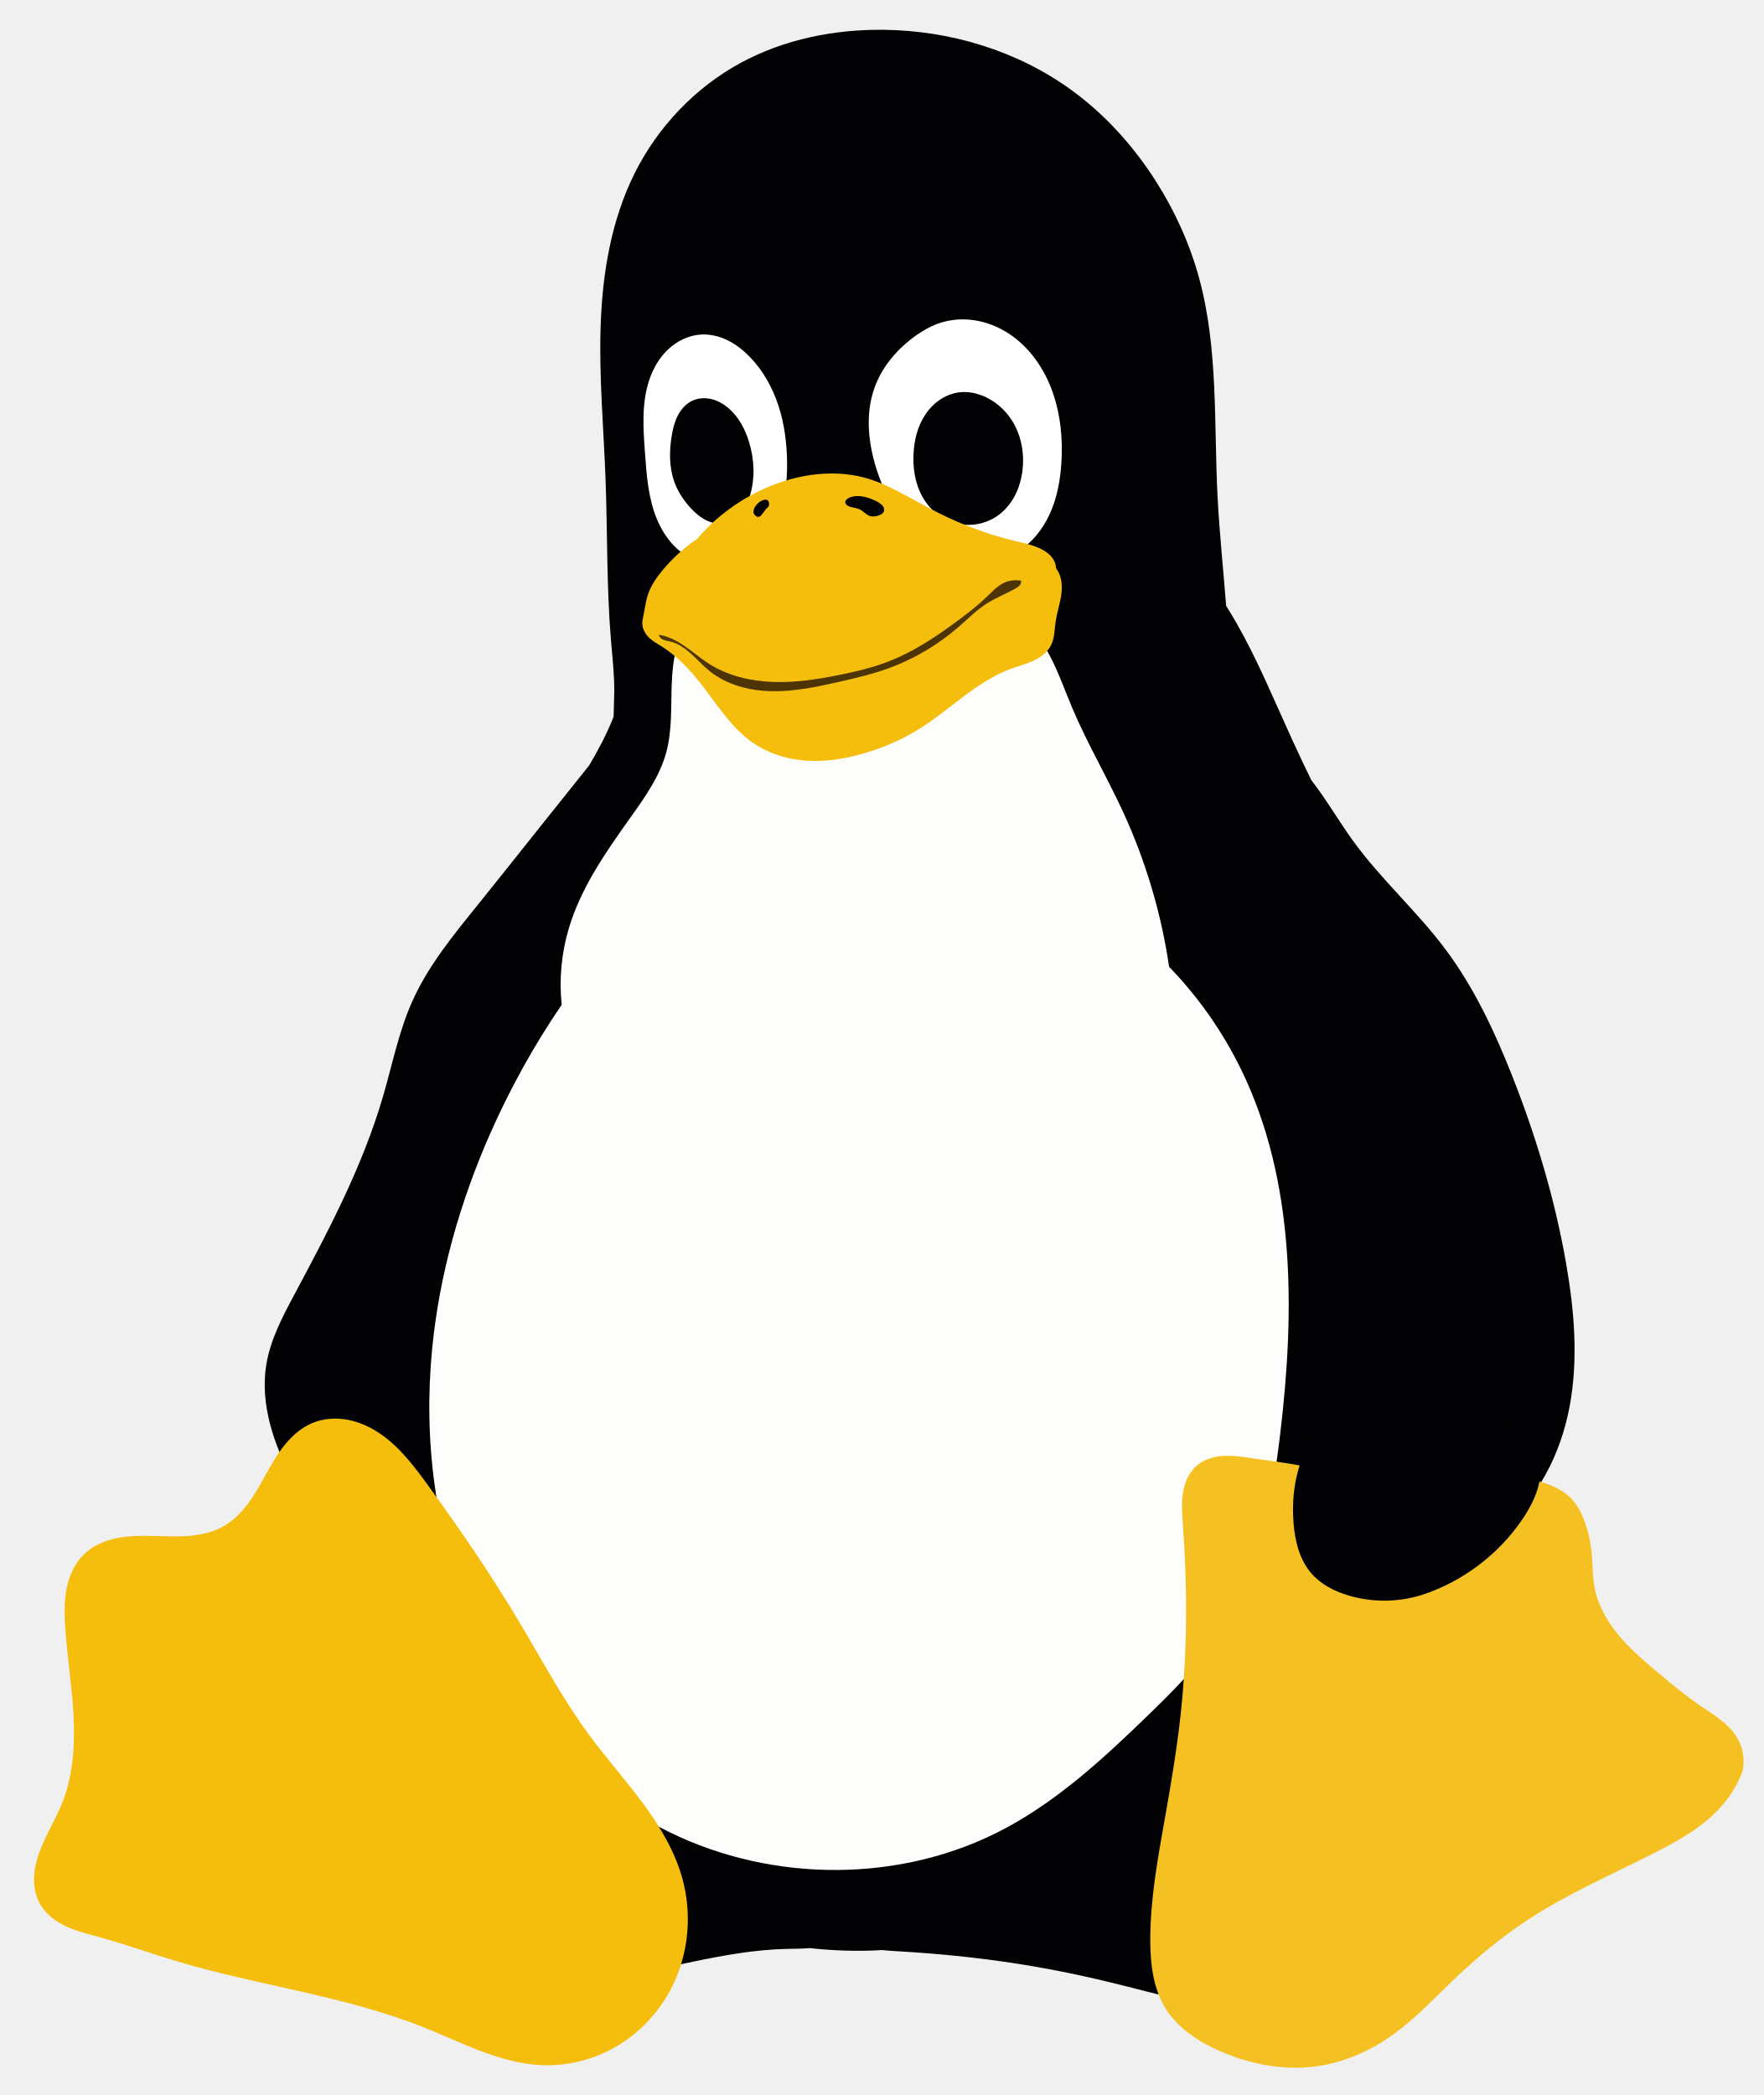
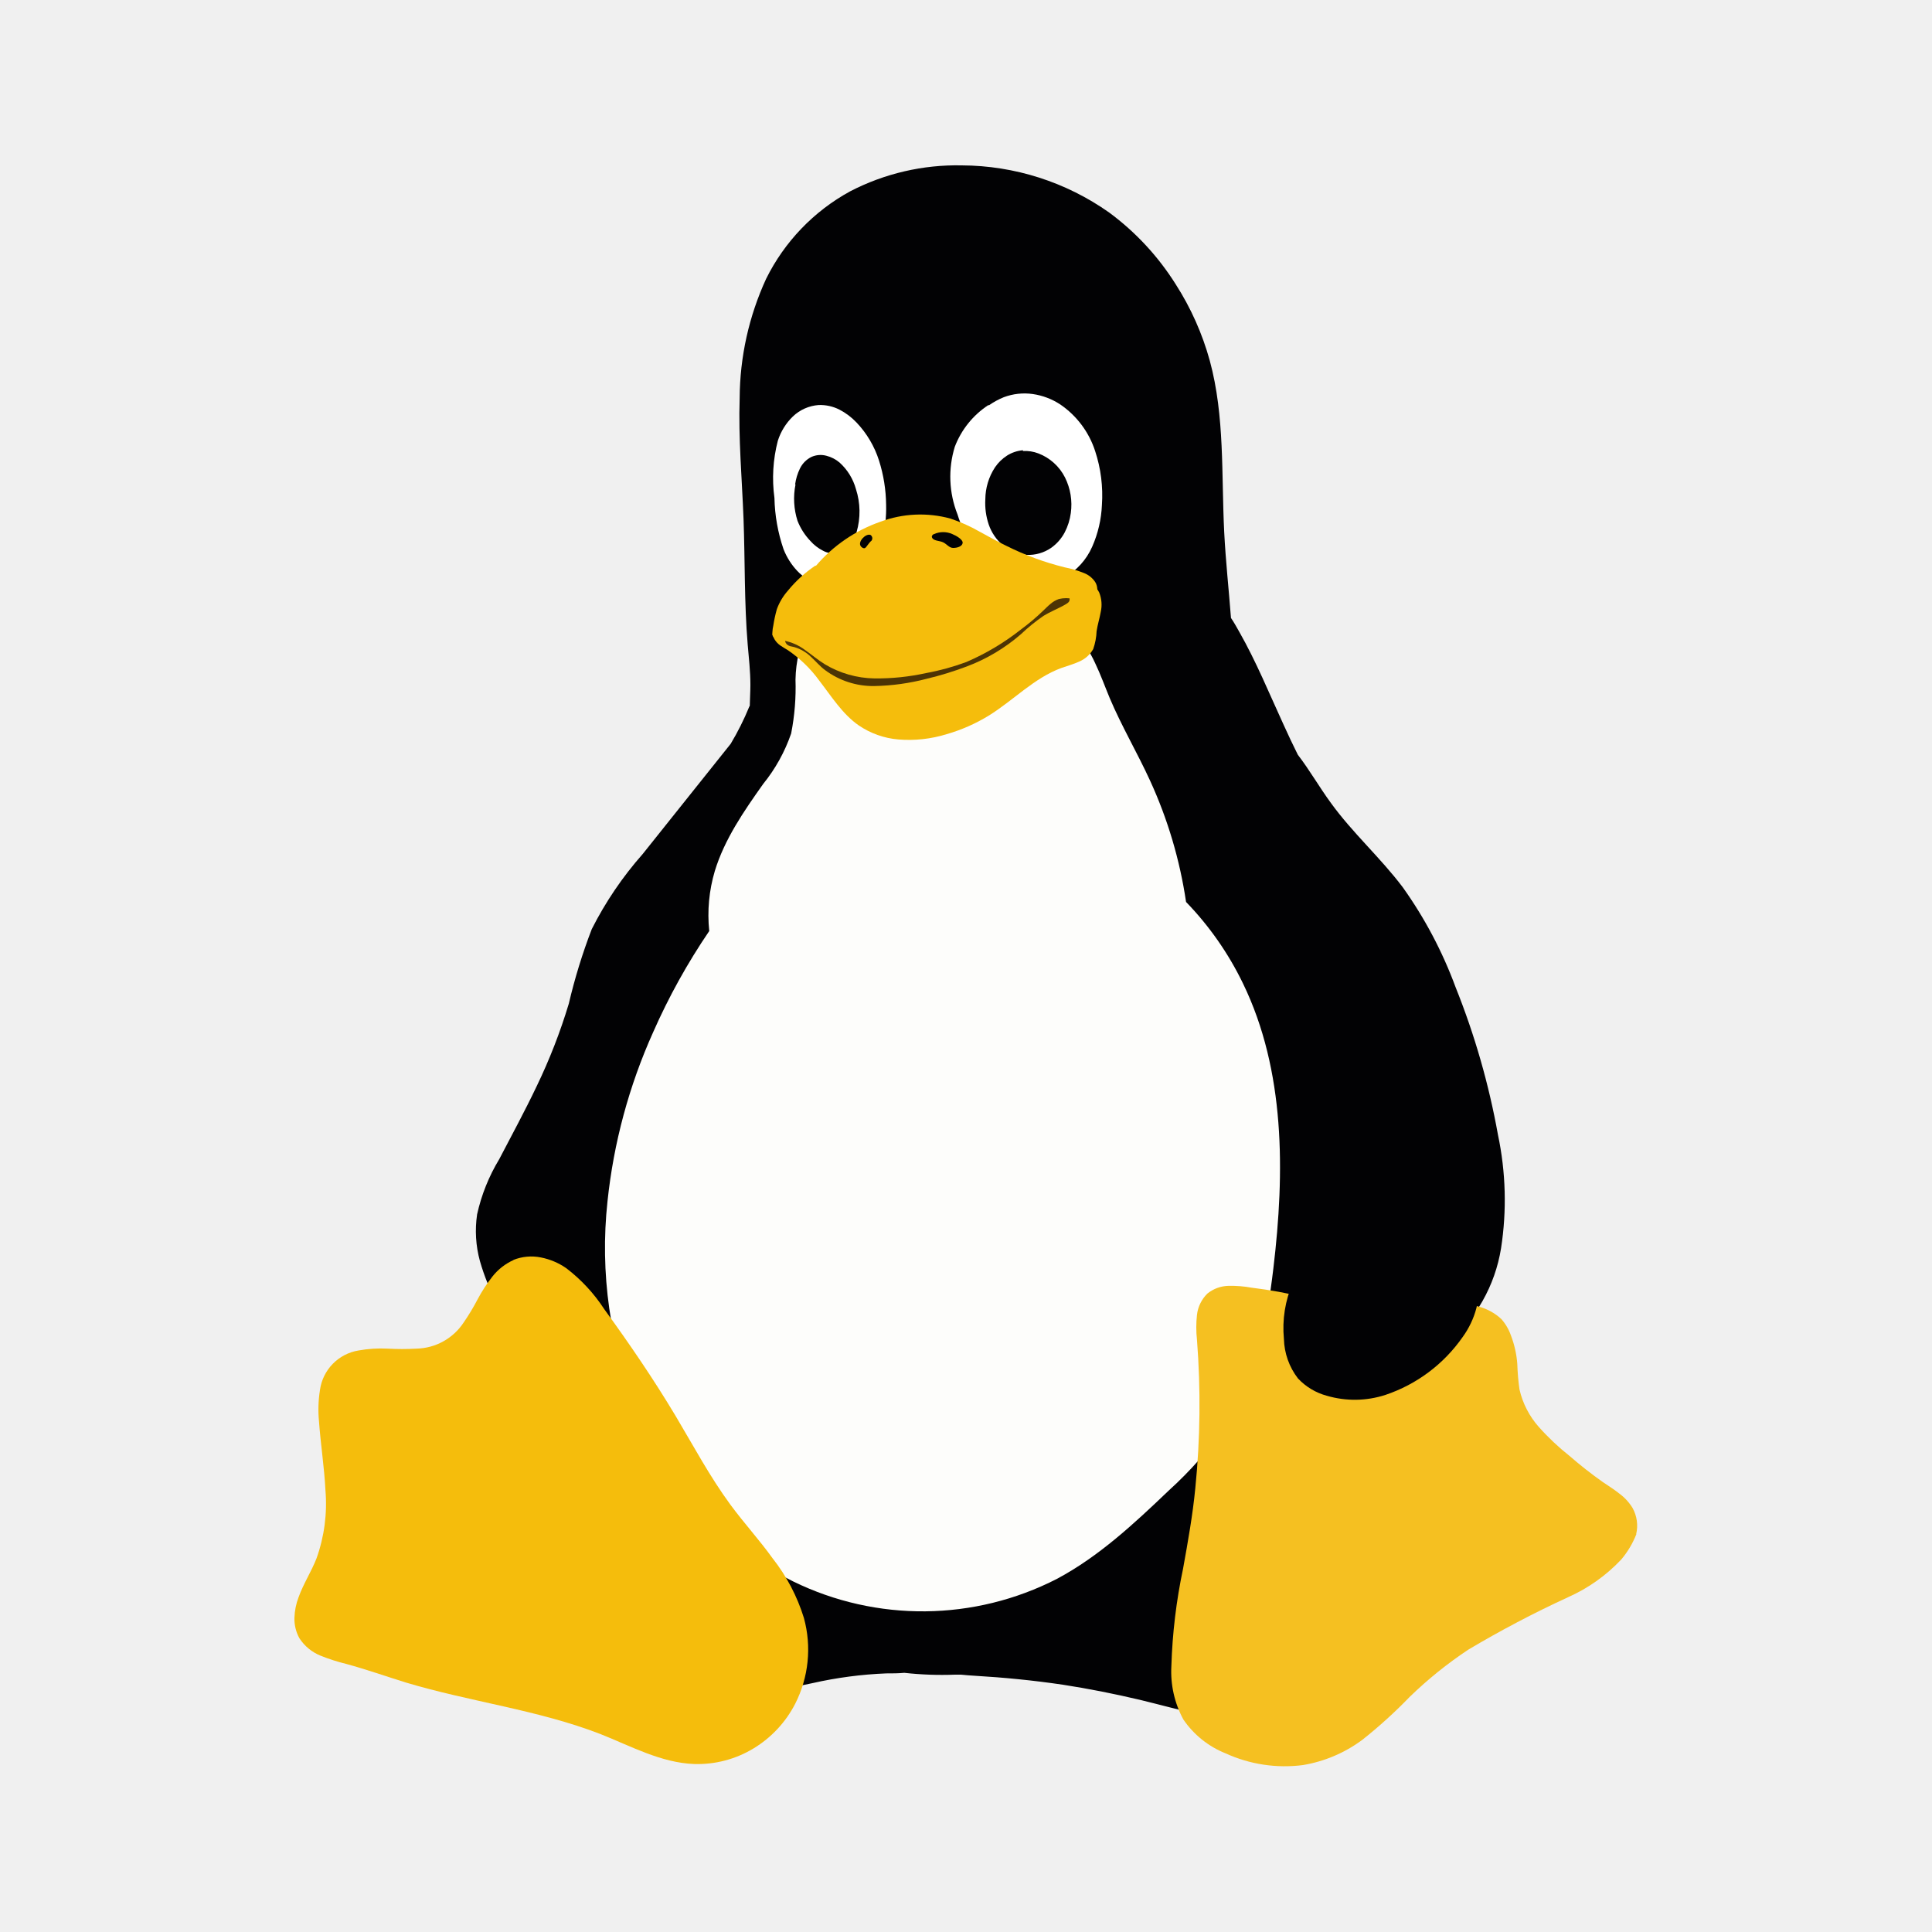
- <svg xmlns="http://www.w3.org/2000/svg" version="1.1" id="レイヤー_1" x="0px" y="0px" width="291.406px" height="346.094px" viewBox="0 0 291.406 346.094" enable-background="new 0 0 291.406 346.094" xml:space="preserve">
-   <g>
-     <path fill="#020204" d="M258.727,208.759c-1.851-10.634-4.966-21.024-8.931-31.062c-2.916-7.383-6.328-14.643-11.097-20.988   c-4.666-6.211-10.548-11.439-15.118-17.721c-2.409-3.309-4.456-6.908-6.964-10.124c-1.015-2.095-2.017-4.195-2.988-6.311   c-3.018-6.572-5.755-13.291-9.331-19.578c-0.555-0.976-1.141-1.937-1.741-2.889c-0.459-6.013-1.11-12.025-1.417-18.044   c-0.616-12.068,0.135-24.374-3.03-36.036c-1.544-5.687-4.003-11.114-7.169-16.083c-3.71-5.823-8.414-11.041-14.005-15.091   c-8.92-6.463-19.963-9.791-30.978-9.91c-8.125-0.089-16.347,1.557-23.499,5.411c-7.601,4.096-13.827,10.65-17.663,18.385   c-3.834,7.731-5.279,16.456-5.569,25.082c-0.285,8.47,0.495,16.935,0.811,25.403c0.328,8.808,0.153,17.64,0.883,26.424   c0.235,2.831,0.565,5.66,0.555,8.5c-0.005,1.413-0.089,2.838-0.11,4.255c-0.04,0.101-0.073,0.204-0.113,0.304   c-1.087,2.699-2.436,5.26-3.919,7.752c-2.93,3.658-5.856,7.321-8.776,10.988c-3.238,4.066-6.469,8.138-9.732,12.184   c-4.004,4.965-8.102,9.967-10.709,15.788c-2.239,5.001-3.298,10.435-4.833,15.696c-1.743,5.974-4.109,11.753-6.767,17.38   c-2.454,5.197-5.156,10.273-7.864,15.342c-1.97,3.688-3.973,7.458-4.656,11.583c-0.539,3.258-0.225,6.623,0.605,9.821   c0.83,3.199,2.164,6.244,3.669,9.187c2.298,4.49,5.013,8.754,8.067,12.763c2.709,10.829,7.95,20.975,14.916,29.71   c-1.054,1.899-2.076,3.82-3.165,5.702c-3.376,5.832-7.501,11.361-9.424,17.819c-0.961,3.232-1.34,6.679-0.72,9.99   c0.62,3.312,2.295,6.48,4.93,8.582c1.725,1.374,3.807,2.259,5.956,2.758c2.149,0.498,4.371,0.618,6.576,0.571   c8.381-0.177,16.499-2.727,24.606-4.854c4.805-1.262,9.646-2.382,14.511-3.387c5.088-1.054,10.23-1.983,15.424-2.103   c1.276-0.029,2.56-0.019,3.829-0.13c3.526,0.386,7.077,0.53,10.632,0.391c0.435-0.018,0.868-0.046,1.302-0.071   c0.917,0.103,1.844,0.157,2.765,0.211c6.234,0.363,12.457,0.97,18.631,1.901c5.431,0.82,10.823,1.893,16.161,3.188   c8.36,2.025,16.692,4.608,25.291,4.854c2.263,0.063,4.544-0.036,6.755-0.529c2.211-0.492,4.355-1.388,6.126-2.8   c2.638-2.105,4.317-5.28,4.938-8.6c0.619-3.318,0.235-6.771-0.737-10.005c-1.943-6.467-6.107-11.983-9.561-17.787   c-1.364-2.292-2.631-4.644-3.984-6.939c7.713-8.667,14.307-18.34,19.173-28.814c2.7,0.614,5.548,0.529,8.238-0.141   c3.023-0.753,5.846-2.225,8.305-4.137c6.252-4.852,10.022-12.407,11.483-20.186C260.755,224.587,260.084,216.554,258.727,208.759z" />
-     <path fill="#FDFDFB" d="M114.103,102.244c-1.186,1.486-1.958,3.272-2.424,5.116c-0.466,1.843-0.638,3.749-0.71,5.648   c-0.145,3.8,0.086,7.673-0.919,11.34c-1.075,3.92-3.486,7.317-5.845,10.627c-4.085,5.734-8.215,11.617-10.23,18.363   c-1.22,4.084-1.626,8.411-1.188,12.652c-4.574,6.716-8.532,13.851-11.812,21.285c-4.971,11.267-8.383,23.262-9.582,35.518   c-1.469,15.008,0.45,30.442,6.377,44.31c4.285,10.025,10.673,19.203,18.91,26.346c4.188,3.632,8.84,6.731,13.815,9.177   c17.24,8.474,38.547,8.489,55.5-0.545c8.86-4.721,16.34-11.627,23.552-18.613c4.343-4.205,8.663-8.513,11.976-13.57   c6.377-9.737,8.599-21.573,9.979-33.132c2.413-20.212,2.49-41.559-6.372-59.882c-3.05-6.309-7.115-12.126-11.991-17.159   c-1.297-8.818-3.859-17.449-7.583-25.547c-2.687-5.843-5.972-11.404-8.467-17.33c-1.025-2.433-1.916-4.924-3.053-7.306   s-2.54-4.675-4.447-6.5c-1.953-1.869-4.389-3.194-6.955-4.042c-2.566-0.848-5.27-1.232-7.969-1.368   c-5.398-0.271-10.81,0.435-16.212,0.221c-4.301-0.171-8.587-0.925-12.885-0.671c-2.148,0.127-4.295,0.511-6.29,1.321   C117.283,99.312,115.445,100.562,114.103,102.244" />
-     <path fill="#FFFFFF" d="M115.834,55.266c-2.019,0.11-3.949,1.041-5.426,2.421c-1.477,1.38-2.518,3.187-3.157,5.104   c-1.28,3.835-0.993,7.992-0.702,12.024c0.264,3.651,0.533,7.373,1.901,10.769c0.683,1.697,1.643,3.298,2.924,4.605   c1.28,1.308,2.892,2.314,4.667,2.759c1.665,0.417,3.443,0.331,5.081-0.184c1.637-0.515,3.132-1.449,4.358-2.649   c1.79-1.751,2.996-4.042,3.688-6.448c0.691-2.406,0.889-4.932,0.853-7.435c-0.045-3.133-0.455-6.277-1.435-9.253   c-0.98-2.976-2.545-5.784-4.729-8.03c-1.058-1.087-2.265-2.045-3.625-2.717C118.871,55.561,117.35,55.183,115.834,55.266" />
-     <path fill="#FFFFFF" d="M151.553,55.266c-3.151,2.165-5.792,5.185-7.082,8.783c-1.627,4.535-1.004,9.611,0.566,14.167   c1.609,4.666,4.299,9.113,8.363,11.914c2.031,1.401,4.383,2.361,6.834,2.651c2.451,0.29,4.996-0.108,7.186-1.248   c2.667-1.389,4.7-3.823,5.963-6.551c1.264-2.729,1.801-5.747,1.97-8.749c0.216-3.826-0.158-7.714-1.416-11.333   c-1.365-3.932-3.843-7.56-7.335-9.822c-1.747-1.131-3.731-1.908-5.793-2.193c-2.061-0.286-4.199-0.072-6.139,0.682   C153.564,53.995,152.531,54.594,151.553,55.266" />
-     <path fill="#020204" d="M158.819,64.779c-1.185,0.085-2.339,0.49-3.345,1.124c-1.004,0.632-1.862,1.49-2.535,2.469   c-1.346,1.958-1.938,4.359-2.032,6.733c-0.07,1.782,0.126,3.587,0.718,5.27c0.59,1.683,1.586,3.24,2.961,4.378   c1.405,1.164,3.191,1.862,5.014,1.95c1.824,0.087,3.672-0.438,5.17-1.48c1.193-0.831,2.154-1.974,2.841-3.256   c0.685-1.283,1.099-2.702,1.286-4.143c0.334-2.546-0.043-5.205-1.221-7.488c-1.177-2.283-3.173-4.162-5.584-5.05   C161.05,64.9,159.93,64.7,158.819,64.779" />
-     <path fill="#020204" d="M110.968,71.981c-0.422,2.545-0.437,5.215,0.438,7.642c0.578,1.603,1.531,3.057,2.688,4.306   c0.758,0.818,1.619,1.562,2.625,2.043c1.005,0.482,2.171,0.688,3.252,0.416c1-0.25,1.873-0.893,2.517-1.696s1.074-1.76,1.38-2.743   c0.903-2.902,0.759-6.076-0.139-8.98c-0.653-2.116-1.736-4.157-3.43-5.583c-0.809-0.682-1.754-1.214-2.782-1.458   c-1.028-0.245-2.141-0.187-3.103,0.25c-1.068,0.486-1.895,1.409-2.435,2.45C111.438,69.667,111.16,70.824,110.968,71.981" />
-     <path fill="#F5BD0C" d="M106.223,103.623c0.07,0.335,0.195,0.658,0.371,0.952c0.301,0.504,0.741,0.914,1.216,1.259   s0.989,0.634,1.487,0.947c2.645,1.663,4.8,4,6.714,6.468c2.568,3.312,4.841,6.987,8.272,9.394c2.424,1.7,5.322,2.669,8.267,2.965   c3.458,0.348,6.958-0.211,10.292-1.192c3.09-0.91,6.078-2.188,8.819-3.878c5.211-3.214,9.564-7.925,15.311-10.038   c1.256-0.461,2.561-0.792,3.77-1.36c1.211-0.569,2.349-1.421,2.926-2.626c0.556-1.159,0.534-2.496,0.716-3.768   c0.192-1.361,0.626-2.678,0.865-4.031c0.236-1.354,0.267-2.802-0.319-4.046c-0.484-1.03-1.366-1.845-2.38-2.362   c-1.015-0.518-2.155-0.753-3.292-0.809c-2.273-0.112-4.519,0.47-6.785,0.677c-3.004,0.274-6.027-0.111-9.042-0.021   c-3.749,0.111-7.444,0.957-11.189,1.139c-4.274,0.207-8.539-0.452-12.815-0.625c-1.852-0.074-3.718-0.058-5.544,0.256   c-1.827,0.313-3.621,0.934-5.147,1.986c-1.485,1.026-2.669,2.426-4.034,3.608c-0.683,0.592-1.416,1.132-2.229,1.527   c-0.812,0.394-1.708,0.639-2.611,0.62c-0.464-0.011-0.942-0.087-1.384,0.053c-0.276,0.088-0.522,0.257-0.729,0.46   c-0.208,0.203-0.379,0.438-0.541,0.679C106.83,102.417,106.5,103.009,106.223,103.623" />
-     <path fill="#4C3405" d="M115.646,94.159c-1.517,0.897-2.979,1.885-4.417,2.904c-0.745,0.528-1.512,1.098-1.904,1.922   c-0.278,0.583-0.342,1.245-0.351,1.892c-0.009,0.646,0.033,1.296-0.052,1.937c-0.059,0.438-0.175,0.869-0.194,1.31   c-0.01,0.221,0.005,0.444,0.063,0.657c0.058,0.213,0.16,0.416,0.312,0.577c0.196,0.208,0.462,0.335,0.735,0.418   c0.272,0.083,0.556,0.126,0.834,0.191c1.331,0.312,2.489,1.129,3.506,2.044c1.017,0.915,1.93,1.944,2.991,2.807   c2.875,2.34,6.676,3.308,10.383,3.369c3.707,0.062,7.371-0.714,10.987-1.529c2.84-0.641,5.684-1.309,8.416-2.317   c4.196-1.547,8.093-3.889,11.467-6.824c1.53-1.332,2.966-2.792,4.683-3.871c1.521-0.955,3.223-1.584,4.768-2.496   c0.139-0.082,0.275-0.166,0.398-0.268c0.124-0.103,0.234-0.225,0.307-0.369c0.123-0.248,0.123-0.545,0.043-0.811   c-0.079-0.266-0.233-0.503-0.408-0.719c-0.192-0.239-0.412-0.456-0.646-0.655c-1.612-1.381-3.804-1.884-5.921-2.052   c-2.117-0.168-4.263-0.049-6.359-0.399c-1.97-0.329-3.845-1.064-5.746-1.674c-1.998-0.641-4.039-1.148-6.108-1.485   c-4.868-0.794-9.879-0.642-14.708,0.363C124.125,90.039,119.69,91.768,115.646,94.159" />
-     <path fill="#F5BD0C" d="M115.162,89.029c-2.186,1.472-4.154,3.267-5.82,5.31c-0.953,1.168-1.818,2.438-2.298,3.867   c-0.377,1.124-0.505,2.313-0.744,3.475c-0.089,0.435-0.194,0.872-0.192,1.316c0.001,0.222,0.029,0.445,0.098,0.656   c0.069,0.211,0.18,0.41,0.333,0.57c0.254,0.265,0.612,0.409,0.972,0.483c0.36,0.074,0.73,0.085,1.095,0.127   c1.648,0.187,3.167,0.988,4.533,1.929c1.367,0.941,2.626,2.035,4.028,2.922c3.099,1.959,6.794,2.832,10.457,2.973   c3.663,0.141,7.318-0.415,10.913-1.133c2.857-0.571,5.705-1.248,8.416-2.317c4.15-1.636,7.891-4.155,11.467-6.824   c1.624-1.212,3.226-2.463,4.683-3.871c0.496-0.478,0.975-0.974,1.506-1.412c0.531-0.438,1.119-0.818,1.775-1.029   c0.998-0.321,2.08-0.229,3.113-0.056c0.779,0.13,1.559,0.305,2.349,0.273c0.395-0.016,0.789-0.084,1.156-0.231   c0.366-0.146,0.704-0.374,0.956-0.679c0.329-0.4,0.498-0.923,0.5-1.442c0.002-0.519-0.157-1.032-0.421-1.479   c-0.526-0.895-1.437-1.5-2.386-1.92c-1.298-0.578-2.704-0.864-4.087-1.197c-4.243-1.025-8.368-2.539-12.28-4.481   c-1.943-0.965-3.834-2.035-5.746-3.06c-1.967-1.055-3.972-2.067-6.108-2.715c-4.775-1.448-9.995-0.973-14.708,0.664   C123.487,81.567,118.753,84.808,115.162,89.029" />
-     <path fill="#020204" d="M139.655,83.063c0.262,0.841,1.618,0.701,2.401,1.104c0.688,0.354,1.241,1.131,2.013,1.153   c0.738,0.021,1.886-0.256,1.982-0.988c0.127-0.966-1.285-1.581-2.193-1.935c-1.169-0.456-2.667-0.688-3.763-0.077   C139.844,82.46,139.57,82.789,139.655,83.063z" />
-     <path fill="#020204" d="M126.708,82.587c-1.007-0.327-2.672,1.448-2.129,2.356c0.149,0.25,0.606,0.566,0.915,0.396   c0.463-0.255,0.843-1.167,1.345-1.525C127.175,83.577,127.1,82.714,126.708,82.587z" />
-     <path fill="#F5C021" d="M287.84,292.71c-0.761,1.947-1.843,3.77-3.19,5.37c-2.974,3.527-7.104,5.858-11.217,7.955   c-7.013,3.574-14.281,6.711-20.875,11.012c-4.417,2.88-8.495,6.262-12.307,9.908c-3.261,3.116-6.354,6.445-10.011,9.086   c-3.689,2.665-7.955,4.595-12.455,5.271c-5.476,0.821-11.132-0.242-16.207-2.452c-3.555-1.551-6.974-3.769-9.024-7.062   c-2.055-3.307-2.524-7.354-2.529-11.247c-0.009-6.886,1.268-13.702,2.469-20.481c0.998-5.636,1.949-11.282,2.562-16.971   c1.114-10.351,1.106-20.8,0.362-31.182c-0.125-1.739-0.269-3.495-0.009-5.219c0.261-1.722,0.969-3.44,2.29-4.578   c1.221-1.049,2.858-1.514,4.464-1.603c1.607-0.089,3.213,0.166,4.807,0.399c3.754,0.548,7.538,0.979,11.206,1.945   c2.315,0.608,4.571,1.427,6.882,2.052c3.856,1.042,7.896,1.542,11.862,1.078c4.272-0.499,8.422-2.104,12.721-1.999   c1.765,0.042,3.516,0.376,5.197,0.904c1.718,0.543,3.412,1.318,4.674,2.604c0.958,0.973,1.626,2.204,2.129,3.478   c0.748,1.896,1.15,3.917,1.323,5.946c0.152,1.8,0.128,3.622,0.468,5.395c0.562,2.918,2.095,5.581,4,7.86   c1.905,2.28,4.181,4.217,6.456,6.129c2.265,1.904,4.544,3.801,6.988,5.472c1.146,0.784,2.33,1.519,3.42,2.38   c1.089,0.863,2.09,1.868,2.771,3.079C287.99,288.883,288.271,290.875,287.84,292.71" />
-     <path fill="#020204" d="M254.047,239.955c-0.459-1.25-1.268-2.359-2.256-3.252c-0.989-0.894-2.154-1.577-3.381-2.098   c-2.453-1.04-5.123-1.43-7.742-1.921c-2.47-0.465-4.92-1.027-7.397-1.447c-2.574-0.439-5.234-0.718-7.781-0.143   c-2.228,0.503-4.288,1.652-5.976,3.194c-1.684,1.541-3.001,3.464-3.948,5.54c-1.669,3.662-2.192,7.78-1.874,11.791   c0.236,2.983,0.992,6.059,2.957,8.316c1.587,1.826,3.838,2.966,6.157,3.652c3.995,1.183,8.35,1.12,12.309-0.177   c6.535-2.189,12.325-6.544,16.241-12.217c1.29-1.868,2.393-3.907,2.894-6.123C254.629,243.384,254.643,241.58,254.047,239.955" />
-     <path fill="#F5BD0C" d="M51.626,235.072c1.812-0.75,3.851-0.887,5.781-0.53c1.93,0.355,3.753,1.188,5.375,2.291   c3.247,2.204,5.654,5.413,7.959,8.59c5.295,7.291,10.391,14.735,15.01,22.474c3.747,6.274,7.19,12.756,11.519,18.646   c2.827,3.842,6.014,7.411,8.854,11.244c2.841,3.834,5.358,7.995,6.618,12.598c1.637,5.98,1.003,12.572-1.843,18.08   c-2.002,3.875-5.073,7.2-8.809,9.45c-3.735,2.252-8.126,3.416-12.485,3.252c-6.929-0.259-13.259-3.723-19.701-6.288   c-13.125-5.226-27.38-6.866-40.908-10.938c-4.157-1.252-8.246-2.732-12.432-3.884c-1.86-0.512-3.75-0.961-5.506-1.758   c-1.757-0.797-3.4-1.983-4.377-3.646c-0.755-1.286-1.075-2.8-1.054-4.29c0.021-1.491,0.369-2.964,0.877-4.364   c1.015-2.806,2.655-5.344,3.762-8.113c1.808-4.52,2.132-9.505,1.889-14.367c-0.244-4.863-1.033-9.685-1.365-14.543   c-0.149-2.17-0.205-4.365,0.209-6.501c0.415-2.134,1.333-4.222,2.899-5.729c1.444-1.391,3.36-2.216,5.323-2.625   c1.962-0.41,3.983-0.428,5.988-0.383c2.004,0.044,4.013,0.152,6.01-0.011c1.998-0.167,4.005-0.614,5.746-1.609   c1.654-0.946,3.008-2.351,4.129-3.893c1.121-1.54,2.028-3.224,2.957-4.889c0.929-1.662,1.891-3.322,3.107-4.788   C48.375,237.082,49.866,235.804,51.626,235.072" />
-   </g>
+ <svg xmlns="http://www.w3.org/2000/svg" id="レイヤー_1" data-name="レイヤー 1" viewBox="0 0 200 200">
+   <defs>
+     <style>.cls-1{fill:#020204;}.cls-2{fill:#fdfdfb;}.cls-3{fill:#fff;}.cls-4{fill:#f5bd0c;}.cls-5{fill:#4c3405;}.cls-6{fill:#f5c021;}</style>
+   </defs>
+   <path class="cls-1" d="M155.07,117.48a78.13,78.13,0,0,0-4.39-15.29,44,44,0,0,0-5.46-10.33c-2.3-3.06-5.2-5.63-7.44-8.73-1.19-1.62-2.2-3.4-3.43-5-.5-1-1-2.06-1.47-3.1-1.49-3.24-2.84-6.55-4.6-9.64-.27-.48-.56-1-.85-1.42-.23-3-.55-5.92-.7-8.88-.3-5.94.07-12-1.49-17.74a28.87,28.87,0,0,0-3.53-7.92A27.23,27.23,0,0,0,114.82,22a26.63,26.63,0,0,0-15.25-4.88A24,24,0,0,0,88,19.81a20.87,20.87,0,0,0-8.69,9.05,29.91,29.91,0,0,0-2.74,12.35c-.14,4.17.24,8.33.4,12.5.16,4.33.07,8.68.43,13,.12,1.4.28,2.79.28,4.19,0,.69-.05,1.4-.06,2.09,0,.05,0,.1-.05.15A28.48,28.48,0,0,1,75.64,77l-4.32,5.41c-1.6,2-3.19,4-4.79,6a36.82,36.82,0,0,0-5.27,7.77,59,59,0,0,0-2.38,7.73,58.43,58.43,0,0,1-3.33,8.55C54.34,115,53,117.47,51.68,120a18.89,18.89,0,0,0-2.29,5.71,11.76,11.76,0,0,0,.29,4.83A22.58,22.58,0,0,0,51.49,135a41.81,41.81,0,0,0,4,6.28,38.62,38.62,0,0,0,7.34,14.63c-.52.93-1,1.88-1.56,2.8-1.66,2.87-3.69,5.59-4.63,8.77a10.54,10.54,0,0,0-.36,4.92,7,7,0,0,0,2.43,4.22A7.23,7.23,0,0,0,61.61,178a12.57,12.57,0,0,0,3.24.28C69,178.19,73,176.94,77,175.89q3.54-.93,7.14-1.66a42.26,42.26,0,0,1,7.59-1c.63,0,1.26,0,1.88-.06a35.27,35.27,0,0,0,5.24.19l.64,0c.45.05.91.08,1.36.11,3.07.18,6.13.48,9.17.93,2.67.41,5.33.94,8,1.57,4.12,1,8.22,2.27,12.45,2.39a13.75,13.75,0,0,0,3.33-.26,7.32,7.32,0,0,0,3-1.38,7,7,0,0,0,2.43-4.23,10.41,10.41,0,0,0-.36-4.92c-1-3.19-3-5.9-4.71-8.76-.67-1.13-1.29-2.28-2-3.41a58.69,58.69,0,0,0,9.44-14.19,8.8,8.8,0,0,0,4.05-.06,11.24,11.24,0,0,0,4.09-2,16.29,16.29,0,0,0,5.65-9.94A32.62,32.62,0,0,0,155.07,117.48Z" />
+   <path class="cls-2" d="M83.89,65.05a6.66,6.66,0,0,0-1.19,2.52,13,13,0,0,0-.35,2.78,24.75,24.75,0,0,1-.45,5.58A17.19,17.19,0,0,1,79,81.16c-2,2.82-4,5.72-5,9a16,16,0,0,0-.58,6.22,65.75,65.75,0,0,0-5.81,10.48,57.25,57.25,0,0,0-4.72,17.48A44.62,44.62,0,0,0,66,146.19a35.68,35.68,0,0,0,9.31,13,31.93,31.93,0,0,0,6.8,4.52,30.49,30.49,0,0,0,27.31-.27c4.36-2.33,8-5.73,11.59-9.16a40.22,40.22,0,0,0,5.9-6.68c3.14-4.8,4.23-10.62,4.91-16.31,1.19-9.95,1.23-20.45-3.14-29.47a32.43,32.43,0,0,0-5.9-8.45,46.33,46.33,0,0,0-3.73-12.57c-1.32-2.88-2.94-5.62-4.17-8.53-.5-1.2-.94-2.43-1.5-3.6a10.84,10.84,0,0,0-2.19-3.2,9.06,9.06,0,0,0-3.42-2,15.41,15.41,0,0,0-3.92-.67c-2.66-.13-5.33.21-8,.11a61.38,61.38,0,0,0-6.35-.33,9.64,9.64,0,0,0-3.09.65,6.25,6.25,0,0,0-2.55,1.84" />
+   <path class="cls-3" d="M84.74,41.93a4.31,4.31,0,0,0-2.67,1.19,6.07,6.07,0,0,0-1.55,2.51,15.29,15.29,0,0,0-.35,5.92,17.52,17.52,0,0,0,.94,5.3,7,7,0,0,0,1.44,2.27,4.86,4.86,0,0,0,2.3,1.35,4.53,4.53,0,0,0,2.5-.09,5.37,5.37,0,0,0,2.14-1.3,7.21,7.21,0,0,0,1.82-3.17,12.91,12.91,0,0,0,.42-3.66A15.67,15.67,0,0,0,91,47.69a10.22,10.22,0,0,0-2.33-3.95,6.67,6.67,0,0,0-1.78-1.34,4.41,4.41,0,0,0-2.17-.47" />
+   <path class="cls-3" d="M102.32,41.93a9,9,0,0,0-3.48,4.32,10.57,10.57,0,0,0,.28,7,11.55,11.55,0,0,0,4.11,5.87,7.5,7.5,0,0,0,3.37,1.3,6.06,6.06,0,0,0,3.53-.61,6.79,6.79,0,0,0,2.94-3.23,11.93,11.93,0,0,0,1-4.3,14.62,14.62,0,0,0-.7-5.58,9.31,9.31,0,0,0-3.61-4.83,7,7,0,0,0-2.85-1.08,6.09,6.09,0,0,0-3,.33,7.68,7.68,0,0,0-1.54.84" />
+   <path class="cls-1" d="M105.9,46.61a3.64,3.64,0,0,0-1.65.55A4.37,4.37,0,0,0,103,48.38a6.13,6.13,0,0,0-1,3.31,6.94,6.94,0,0,0,.35,2.6,4.89,4.89,0,0,0,1.46,2.15,4.21,4.21,0,0,0,2.46,1,4.14,4.14,0,0,0,2.55-.73,4.59,4.59,0,0,0,1.4-1.6,6.06,6.06,0,0,0,.63-2,6.31,6.31,0,0,0-.6-3.68,5.15,5.15,0,0,0-2.75-2.49,3.83,3.83,0,0,0-1.61-.25" />
+   <path class="cls-1" d="M82.35,50.15a7.52,7.52,0,0,0,.21,3.77A6.44,6.44,0,0,0,83.89,56a4.35,4.35,0,0,0,1.29,1A2.19,2.19,0,0,0,88,56.41a4,4,0,0,0,.68-1.35,7.57,7.57,0,0,0-.07-4.42,5.78,5.78,0,0,0-1.69-2.75,3.39,3.39,0,0,0-1.37-.71A2.31,2.31,0,0,0,84,47.3a2.61,2.61,0,0,0-1.19,1.2,5.42,5.42,0,0,0-.5,1.65" />
+   <path class="cls-4" d="M80,65.73a1.72,1.72,0,0,0,.19.47,2.05,2.05,0,0,0,.59.62c.24.17.49.31.74.46a13.16,13.16,0,0,1,3.3,3.19c1.26,1.63,2.38,3.44,4.07,4.62A8.59,8.59,0,0,0,93,76.55,13.23,13.23,0,0,0,98,76a17.7,17.7,0,0,0,4.34-1.91c2.56-1.58,4.7-3.9,7.53-4.94.62-.22,1.26-.39,1.86-.67a3,3,0,0,0,1.44-1.29,6.38,6.38,0,0,0,.35-1.85c.1-.67.31-1.32.43-2a3.37,3.37,0,0,0-.16-2,2.53,2.53,0,0,0-1.17-1.16,4,4,0,0,0-1.62-.4,25,25,0,0,0-3.34.33c-1.48.14-3-.05-4.45,0-1.85.06-3.67.47-5.51.56-2.1.11-4.2-.22-6.31-.3a13.12,13.12,0,0,0-2.73.12,6.42,6.42,0,0,0-2.53,1,23.74,23.74,0,0,0-2,1.78,5.48,5.48,0,0,1-1.1.75,2.88,2.88,0,0,1-1.29.3,2.22,2.22,0,0,0-.68,0,1,1,0,0,0-.36.23,2.1,2.1,0,0,0-.26.33,6.24,6.24,0,0,0-.49.87" />
+   <path class="cls-5" d="M84.65,61.07c-.75.44-1.47.93-2.17,1.43a2.59,2.59,0,0,0-.94,1,2.08,2.08,0,0,0-.17.93c0,.31,0,.63,0,1s-.08.43-.09.65a.89.89,0,0,0,0,.32.76.76,0,0,0,.15.28.88.88,0,0,0,.36.21l.41.09a4.1,4.1,0,0,1,1.73,1c.5.45.95,1,1.47,1.38a8.32,8.32,0,0,0,5.11,1.66,23.06,23.06,0,0,0,5.41-.75A34.21,34.21,0,0,0,100.06,69a18.44,18.44,0,0,0,5.64-3.36A19,19,0,0,1,108,63.77c.75-.47,1.59-.78,2.35-1.23l.19-.13a.52.52,0,0,0,.15-.18.55.55,0,0,0,0-.4.82.82,0,0,0-.2-.35,2.42,2.42,0,0,0-.31-.33,5.12,5.12,0,0,0-2.92-1c-1-.08-2.1,0-3.13-.19a20.33,20.33,0,0,1-2.83-.83,21.87,21.87,0,0,0-3-.73,20,20,0,0,0-7.24.18,21,21,0,0,0-6.44,2.5" />
+   <path class="cls-4" d="M84.41,58.55a13.13,13.13,0,0,0-2.86,2.61,6,6,0,0,0-1.13,1.9,14.48,14.48,0,0,0-.37,1.71,3.63,3.63,0,0,0-.09.65,1.12,1.12,0,0,0,0,.32.66.66,0,0,0,.17.28.85.85,0,0,0,.48.24,4.69,4.69,0,0,0,.54.06,5.2,5.2,0,0,1,2.23,1c.67.47,1.29,1,2,1.44a10.29,10.29,0,0,0,5.15,1.47,23.72,23.72,0,0,0,5.37-.56,24.64,24.64,0,0,0,4.14-1.14,25.19,25.19,0,0,0,5.64-3.36A23.41,23.41,0,0,0,108,63.21c.24-.23.48-.48.74-.69a2.73,2.73,0,0,1,.87-.51,3.34,3.34,0,0,1,1.54,0,5.56,5.56,0,0,0,1.15.14,1.57,1.57,0,0,0,.57-.12,1.12,1.12,0,0,0,.47-.33,1.14,1.14,0,0,0,.25-.71,1.47,1.47,0,0,0-.21-.73,2.46,2.46,0,0,0-1.17-.94,10.88,10.88,0,0,0-2-.59,29.17,29.17,0,0,1-6-2.21c-1-.47-1.89-1-2.83-1.5a16.76,16.76,0,0,0-3-1.34,11.81,11.81,0,0,0-7.24.33,15.44,15.44,0,0,0-6.68,4.57" />
+   <path class="cls-1" d="M96.47,55.61c.13.41.79.34,1.18.54s.61.56,1,.57.93-.13,1-.49-.64-.77-1.08-.95a2.32,2.32,0,0,0-1.86,0C96.56,55.31,96.43,55.47,96.47,55.61Z" />
+   <path class="cls-1" d="M90.1,55.37c-.5-.16-1.32.72-1,1.16.07.13.3.28.45.2s.41-.57.66-.75A.41.41,0,0,0,90.1,55.37Z" />
+   <path class="cls-6" d="M169.4,158.8a9.32,9.32,0,0,1-1.57,2.64,17.1,17.1,0,0,1-5.52,3.91A110.37,110.37,0,0,0,152,170.77a42.45,42.45,0,0,0-6.06,4.88,49.59,49.59,0,0,1-4.93,4.47,14.23,14.23,0,0,1-6.13,2.6,14.69,14.69,0,0,1-8-1.21A9.6,9.6,0,0,1,122.5,178a10.4,10.4,0,0,1-1.24-5.53,57.1,57.1,0,0,1,1.21-10.08c.5-2.78,1-5.56,1.27-8.36a86.36,86.36,0,0,0,.17-15.34,11.62,11.62,0,0,1,0-2.57A3.66,3.66,0,0,1,125,133.9a3.6,3.6,0,0,1,2.19-.79,11.84,11.84,0,0,1,2.37.19,48.43,48.43,0,0,1,5.51,1c1.14.3,2.25.7,3.39,1a15.6,15.6,0,0,0,5.84.53c2.1-.25,4.15-1,6.26-1a9.29,9.29,0,0,1,2.56.44,5.5,5.5,0,0,1,2.3,1.28,5.14,5.14,0,0,1,1,1.72,10.39,10.39,0,0,1,.65,2.92,23.66,23.66,0,0,0,.23,2.66,8.81,8.81,0,0,0,2,3.87,25.16,25.16,0,0,0,3.18,3,43,43,0,0,0,3.44,2.7c.56.38,1.14.74,1.68,1.17A5.3,5.3,0,0,1,169,156.1a3.79,3.79,0,0,1,.38,2.7" />
+   <path class="cls-1" d="M152.77,132.83a4.06,4.06,0,0,0-1.11-1.6,5.84,5.84,0,0,0-1.66-1,17.86,17.86,0,0,0-3.81-.95c-1.22-.23-2.43-.5-3.65-.71a9.88,9.88,0,0,0-3.83-.07,6.58,6.58,0,0,0-2.94,1.57,8.5,8.5,0,0,0-1.94,2.73,11.75,11.75,0,0,0-.92,5.8,7,7,0,0,0,1.45,4.09,6.35,6.35,0,0,0,3,1.8,10.26,10.26,0,0,0,6.06-.09,15.93,15.93,0,0,0,8-6,9,9,0,0,0,1.42-3,4.5,4.5,0,0,0-.1-2.52" />
+   <path class="cls-4" d="M53.14,130.43a5,5,0,0,1,2.85-.26,6.94,6.94,0,0,1,2.64,1.12,17,17,0,0,1,3.92,4.23c2.61,3.59,5.11,7.25,7.39,11.06,1.84,3.09,3.54,6.28,5.67,9.18,1.39,1.89,3,3.65,4.35,5.53a19.12,19.12,0,0,1,3.26,6.2,12.37,12.37,0,0,1-.91,8.9A11.61,11.61,0,0,1,78,181a11.19,11.19,0,0,1-6.15,1.61c-3.41-.13-6.52-1.84-9.69-3.1C55.68,177,48.66,176.17,42,174.17c-2-.62-4.06-1.35-6.12-1.91a19.88,19.88,0,0,1-2.71-.87A4.72,4.72,0,0,1,31,169.6a4.12,4.12,0,0,1-.52-2.12,6.52,6.52,0,0,1,.43-2.14c.5-1.39,1.31-2.63,1.85-4a16.75,16.75,0,0,0,.93-7.07c-.12-2.39-.5-4.77-.67-7.16a12.71,12.71,0,0,1,.1-3.2,4.81,4.81,0,0,1,4-4.11,13.23,13.23,0,0,1,3-.19,26.57,26.57,0,0,0,3,0A6,6,0,0,0,48,136.9a22.63,22.63,0,0,0,1.45-2.41,15.78,15.78,0,0,1,1.53-2.35,5.84,5.84,0,0,1,2.2-1.71" />
</svg>
